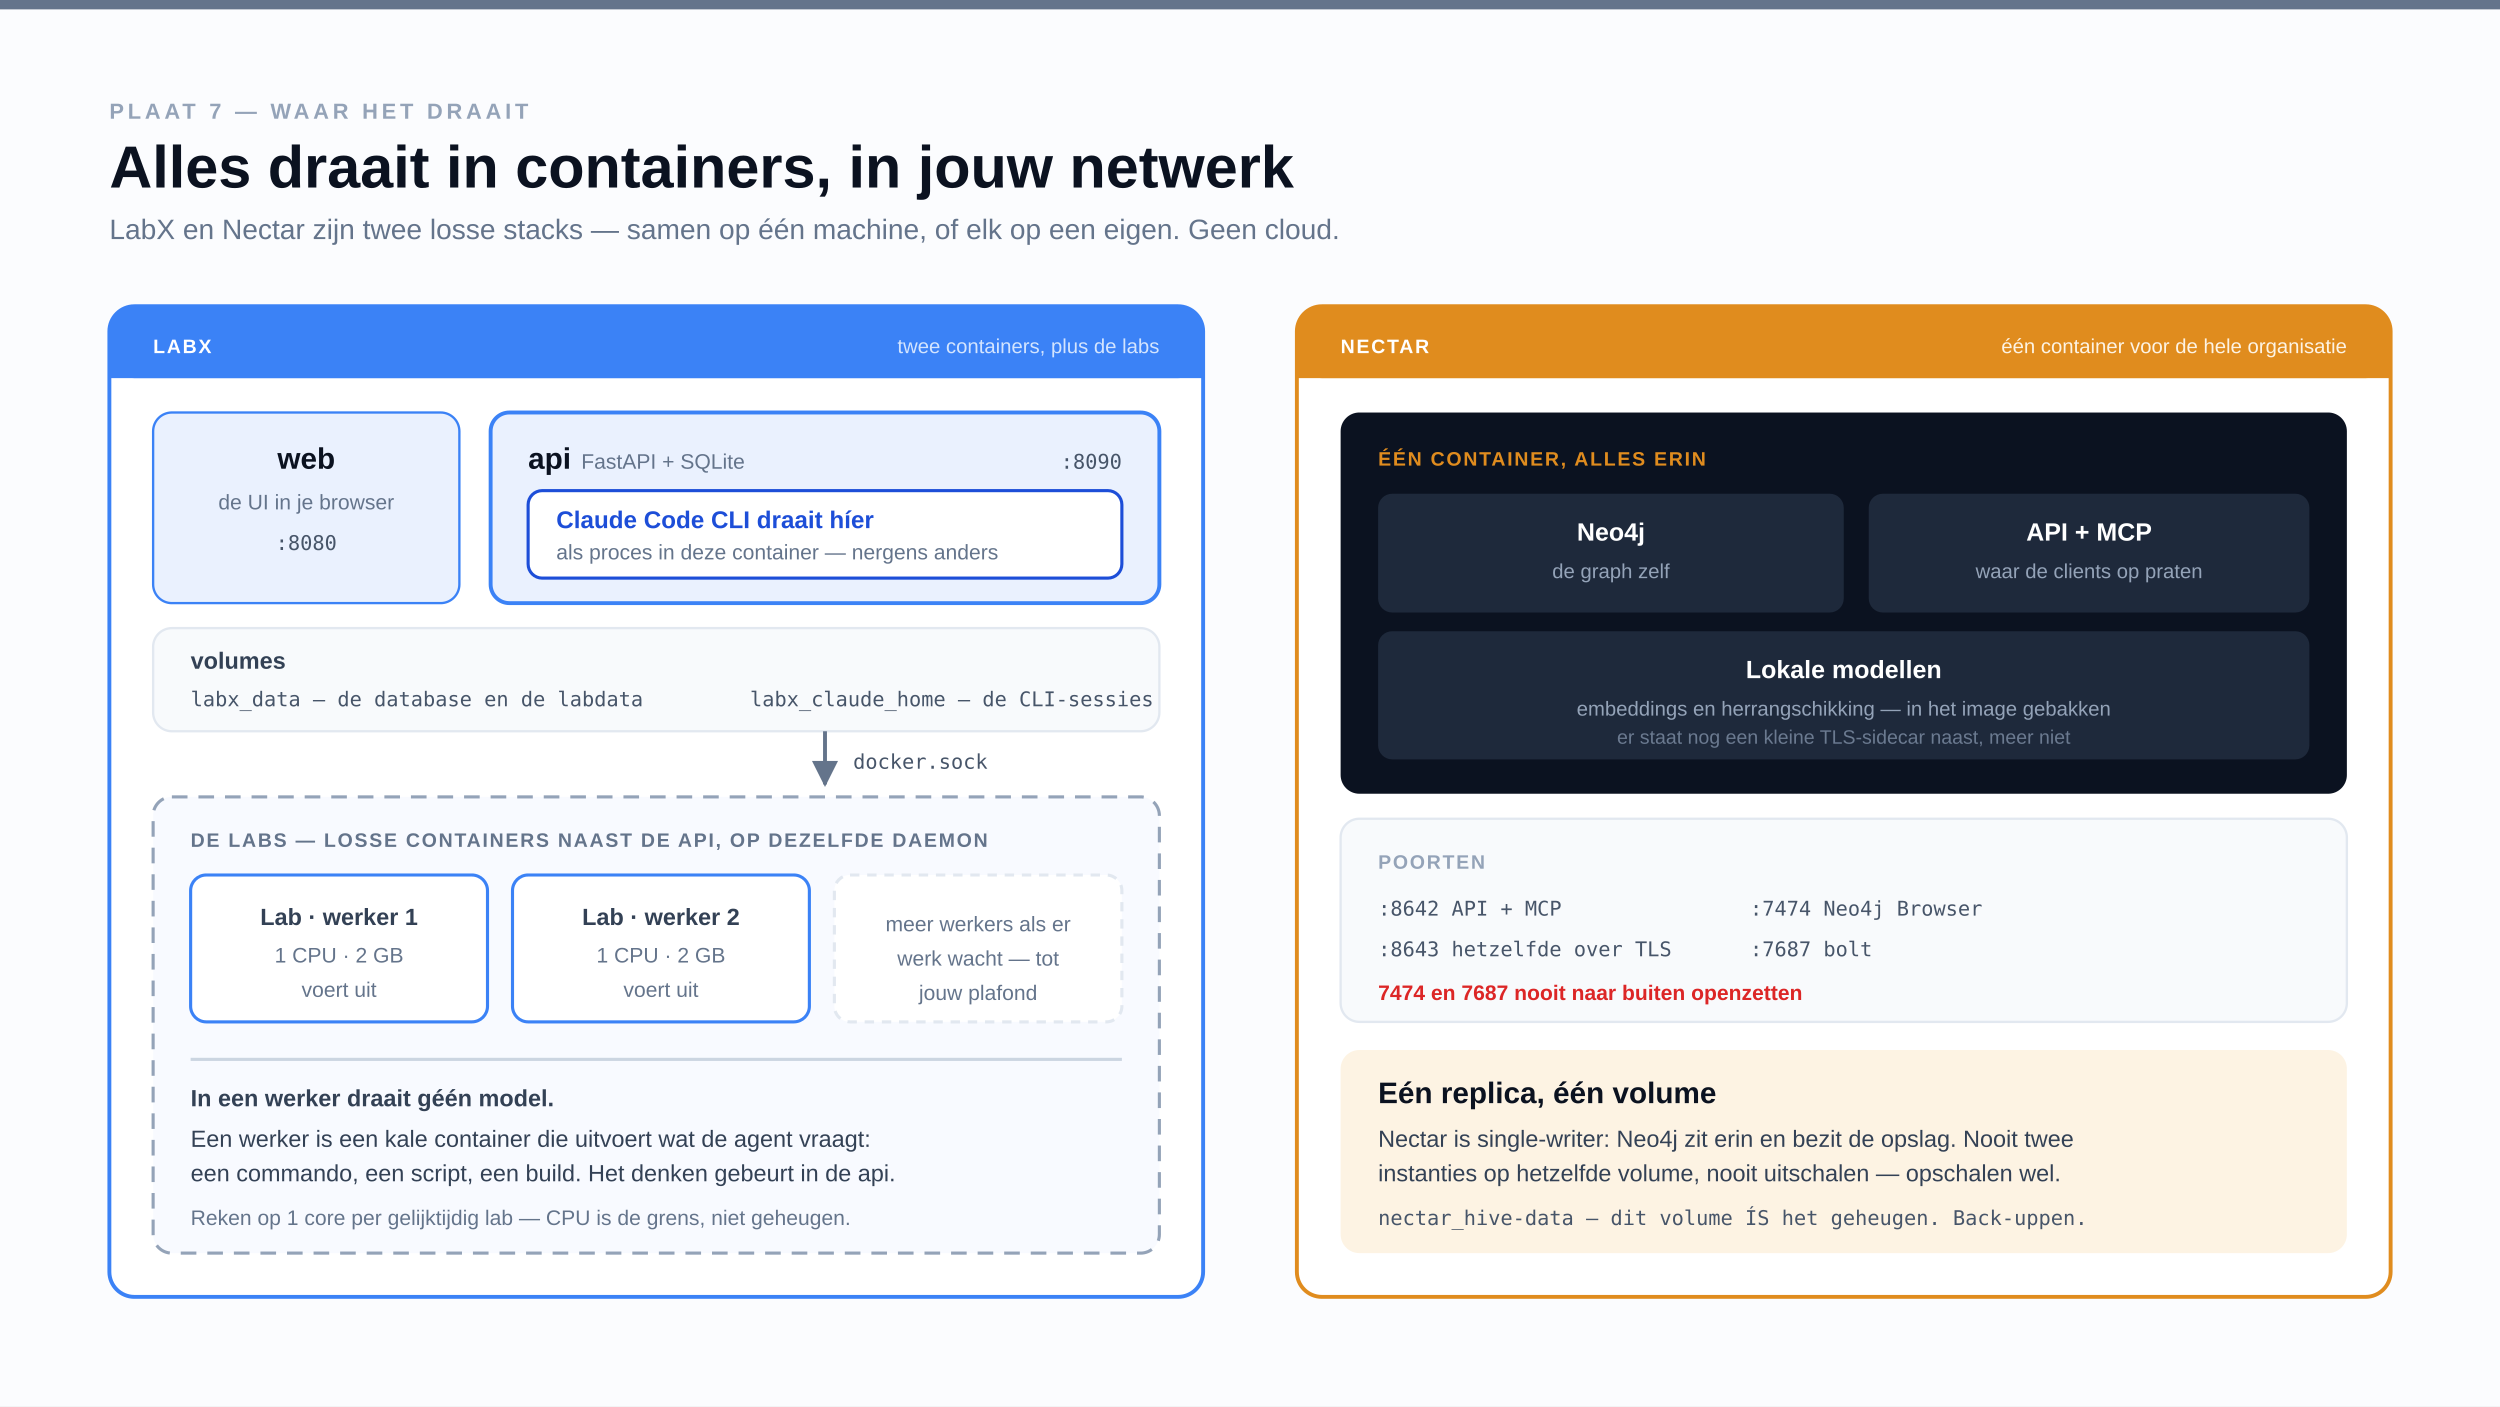
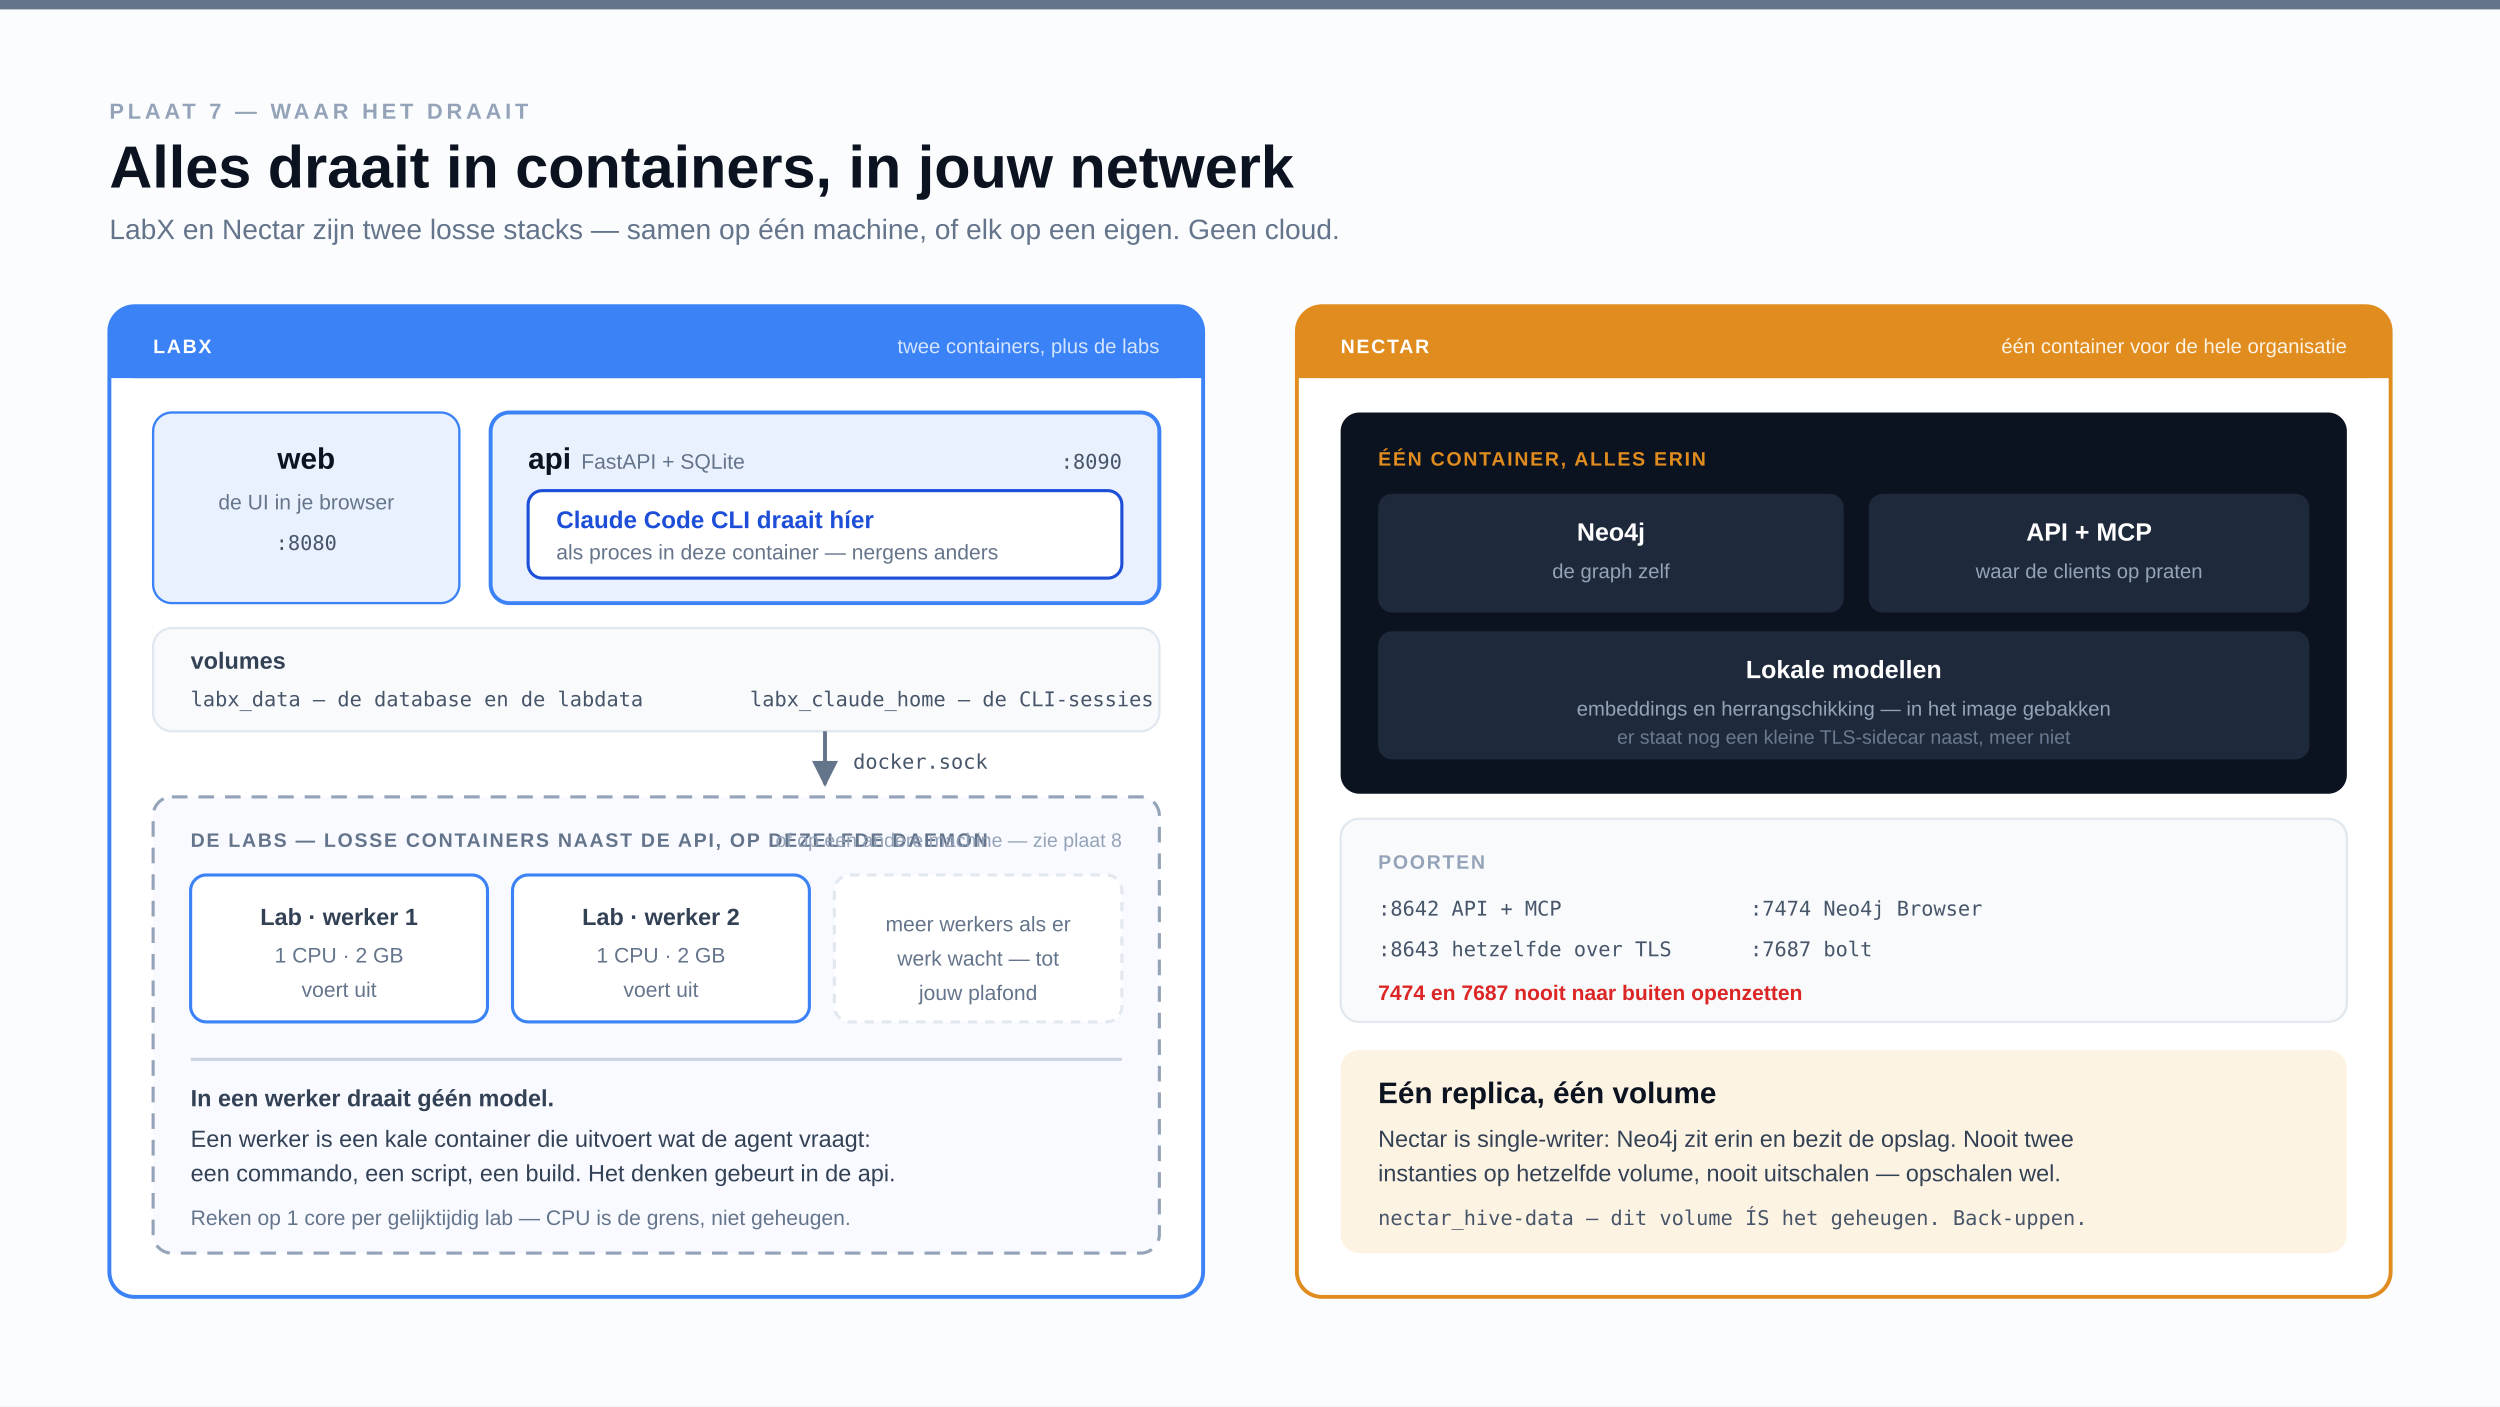
<svg xmlns="http://www.w3.org/2000/svg" viewBox="0 0 1600 900" width="1600" height="900" role="img" aria-labelledby="t7">
  <defs>
    <marker id="a" viewBox="0 0 12 12" refX="10" refY="6" markerWidth="8" markerHeight="8" orient="auto-start-reverse">
      <path d="M1 1 L11 6 L1 11 z" fill="#64748B" />
    </marker>
  </defs>
  <style>
    .f { font-family: Archivo, "Segoe UI", "Helvetica Neue", Arial, sans-serif; }
    .title { font-size: 38px; font-weight: 700; fill: #0B1220; }
    .sub { font-size: 18px; fill: #64748B; }
    .eyebrow { font-size: 14px; font-weight: 700; fill: #94A3B8; letter-spacing: 2.4px; }
    .h { font-size: 19px; font-weight: 700; fill: #0B1220; }
    .lab { font-size: 15px; fill: #334155; }
    .sm { font-size: 13.5px; fill: #64748B; }
    .tag { font-size: 12.5px; font-weight: 700; letter-spacing: 1.1px; }
    .mono { font-family: "JetBrains Mono", "SF Mono", Consolas, monospace; font-size: 13px; fill: #475569; }
  </style>
  <rect width="1600" height="900" fill="#FBFCFE" />
  <rect x="0" y="0" width="1600" height="6" fill="#64748B" />
  <text class="f eyebrow" x="70" y="76">PLAAT 7 — WAAR HET DRAAIT</text>
  <text class="f title" x="70" y="120">Alles draait in containers, in jouw netwerk</text>
  <text class="f sub" x="70" y="153">LabX en Nectar zijn twee losse stacks — samen op één machine, of elk op een eigen. Geen cloud.</text>
  <rect x="70" y="196" width="700" height="634" rx="16" fill="#FFFFFF" stroke="#3B82F6" stroke-width="2.5" />
  <rect x="70" y="196" width="700" height="46" rx="16" fill="#3B82F6" />
  <rect x="70" y="226" width="700" height="16" fill="#3B82F6" />
  <text class="f tag" x="98" y="226" fill="#FFFFFF">LABX</text>
  <text class="f" x="742" y="226" text-anchor="end" font-size="13" fill="#D3E4FE">twee containers, plus de labs</text>
  <rect x="98" y="264" width="196" height="122" rx="12" fill="#EAF1FE" stroke="#3B82F6" stroke-width="1.5" />
  <text class="f h" x="196" y="300" text-anchor="middle">web</text>
  <text class="f sm" x="196" y="326" text-anchor="middle">de UI in je browser</text>
  <text class="f mono" x="196" y="352" text-anchor="middle">:8080</text>
  <rect x="314" y="264" width="428" height="122" rx="12" fill="#EAF1FE" stroke="#3B82F6" stroke-width="2.5" />
  <text class="f h" x="338" y="300">api</text>
  <text class="f sm" x="372" y="300">FastAPI + SQLite</text>
  <text class="f mono" x="718" y="300" text-anchor="end">:8090</text>
  <rect x="338" y="314" width="380" height="56" rx="9" fill="#FFFFFF" stroke="#1D4ED8" stroke-width="2" />
  <text class="f" x="356" y="338" font-size="15.5" font-weight="700" fill="#1D4ED8">Claude Code CLI draait híer</text>
  <text class="f sm" x="356" y="358">als proces in deze container — nergens anders</text>
  <rect x="98" y="402" width="644" height="66" rx="12" fill="#F8FAFC" stroke="#E2E8F0" stroke-width="1.5" />
  <text class="f lab" x="122" y="428" font-weight="700">volumes</text>
  <text class="f mono" x="122" y="452">labx_data — de database en de labdata</text>
  <text class="f mono" x="480" y="452">labx_claude_home — de CLI-sessies</text>
  <path d="M528 468 L528 502" stroke="#64748B" stroke-width="2.5" marker-end="url(#a)" />
  <text class="f mono" x="546" y="492">docker.sock</text>
  <rect x="98" y="510" width="644" height="292" rx="12" fill="#F8FAFF" stroke="#94A3B8" stroke-width="2" stroke-dasharray="10 7" />
  <text class="f tag" x="122" y="542" fill="#64748B">DE LABS — LOSSE CONTAINERS NAAST DE API, OP DEZELFDE DAEMON</text>
+   <text class="f" x="718" y="542" text-anchor="end" font-size="12.5" fill="#94A3B8">of op een andere machine — zie plaat 8</text>
  <rect x="122" y="560" width="190" height="94" rx="10" fill="#FFFFFF" stroke="#3B82F6" stroke-width="2" />
  <text class="f lab" x="217" y="592" text-anchor="middle" font-weight="700">Lab · werker 1</text>
  <text class="f sm" x="217" y="616" text-anchor="middle">1 CPU · 2 GB</text>
  <text class="f sm" x="217" y="638" text-anchor="middle">voert uit</text>
  <rect x="328" y="560" width="190" height="94" rx="10" fill="#FFFFFF" stroke="#3B82F6" stroke-width="2" />
  <text class="f lab" x="423" y="592" text-anchor="middle" font-weight="700">Lab · werker 2</text>
  <text class="f sm" x="423" y="616" text-anchor="middle">1 CPU · 2 GB</text>
  <text class="f sm" x="423" y="638" text-anchor="middle">voert uit</text>
  <rect x="534" y="560" width="184" height="94" rx="10" fill="#FFFFFF" stroke="#E2E8F0" stroke-width="2" stroke-dasharray="6 5" />
  <text class="f sm" x="626" y="596" text-anchor="middle">meer werkers als er</text>
  <text class="f sm" x="626" y="618" text-anchor="middle">werk wacht — tot</text>
  <text class="f sm" x="626" y="640" text-anchor="middle">jouw plafond</text>
  <line x1="122" y1="678" x2="718" y2="678" stroke="#CBD5E1" stroke-width="2" />
  <text class="f lab" x="122" y="708" font-weight="700">In een werker draait géén model.</text>
  <text class="f lab" x="122" y="734">Een werker is een kale container die uitvoert wat de agent vraagt:</text>
  <text class="f lab" x="122" y="756">een commando, een script, een build. Het denken gebeurt in de api.</text>
  <text class="f sm" x="122" y="784">Reken op 1 core per gelijktijdig lab — CPU is de grens, niet geheugen.</text>
  <rect x="830" y="196" width="700" height="634" rx="16" fill="#FFFFFF" stroke="#E08C1E" stroke-width="2.5" />
  <rect x="830" y="196" width="700" height="46" rx="16" fill="#E08C1E" />
  <rect x="830" y="226" width="700" height="16" fill="#E08C1E" />
  <text class="f tag" x="858" y="226" fill="#FFFFFF">NECTAR</text>
  <text class="f" x="1502" y="226" text-anchor="end" font-size="13" fill="#FDF3E3">één container voor de hele organisatie</text>
  <rect x="858" y="264" width="644" height="244" rx="12" fill="#0B1220" />
  <text class="f tag" x="882" y="298" fill="#E08C1E">ÉÉN CONTAINER, ALLES ERIN</text>
  <rect x="882" y="316" width="298" height="76" rx="9" fill="#1E293B" />
  <text class="f" x="1031" y="346" text-anchor="middle" font-size="16" font-weight="700" fill="#FFFFFF">Neo4j</text>
  <text class="f" x="1031" y="370" text-anchor="middle" font-size="13" fill="#94A3B8">de graph zelf</text>
  <rect x="1196" y="316" width="282" height="76" rx="9" fill="#1E293B" />
  <text class="f" x="1337" y="346" text-anchor="middle" font-size="16" font-weight="700" fill="#FFFFFF">API + MCP</text>
  <text class="f" x="1337" y="370" text-anchor="middle" font-size="13" fill="#94A3B8">waar de clients op praten</text>
  <rect x="882" y="404" width="596" height="82" rx="9" fill="#1E293B" />
  <text class="f" x="1180" y="434" text-anchor="middle" font-size="16" font-weight="700" fill="#FFFFFF">Lokale modellen</text>
  <text class="f" x="1180" y="458" text-anchor="middle" font-size="13" fill="#94A3B8">embeddings en herrangschikking — in het image gebakken</text>
  <text class="f" x="1180" y="476" text-anchor="middle" font-size="12.5" fill="#6B7A90">er staat nog een kleine TLS-sidecar naast, meer niet</text>
  <rect x="858" y="524" width="644" height="130" rx="12" fill="#F8FAFC" stroke="#E2E8F0" stroke-width="1.5" />
  <text class="f tag" x="882" y="556" fill="#94A3B8">POORTEN</text>
  <text class="f mono" x="882" y="586">:8642  API + MCP</text>
  <text class="f mono" x="1120" y="586">:7474  Neo4j Browser</text>
  <text class="f mono" x="882" y="612">:8643  hetzelfde over TLS</text>
  <text class="f mono" x="1120" y="612">:7687  bolt</text>
  <text class="f" x="882" y="640" font-size="13.5" font-weight="700" fill="#DC2626">7474 en 7687 nooit naar buiten openzetten</text>
  <rect x="858" y="672" width="644" height="130" rx="12" fill="#FDF3E3" />
  <text class="f h" x="882" y="706" fill="#B45309">Eén replica, één volume</text>
  <text class="f lab" x="882" y="734">Nectar is single-writer: Neo4j zit erin en bezit de opslag. Nooit twee</text>
  <text class="f lab" x="882" y="756">instanties op hetzelfde volume, nooit uitschalen — opschalen wel.</text>
  <text class="f mono" x="882" y="784" fill="#92400E">nectar_hive-data — dit volume ÍS het geheugen. Back-uppen.</text>
</svg>
